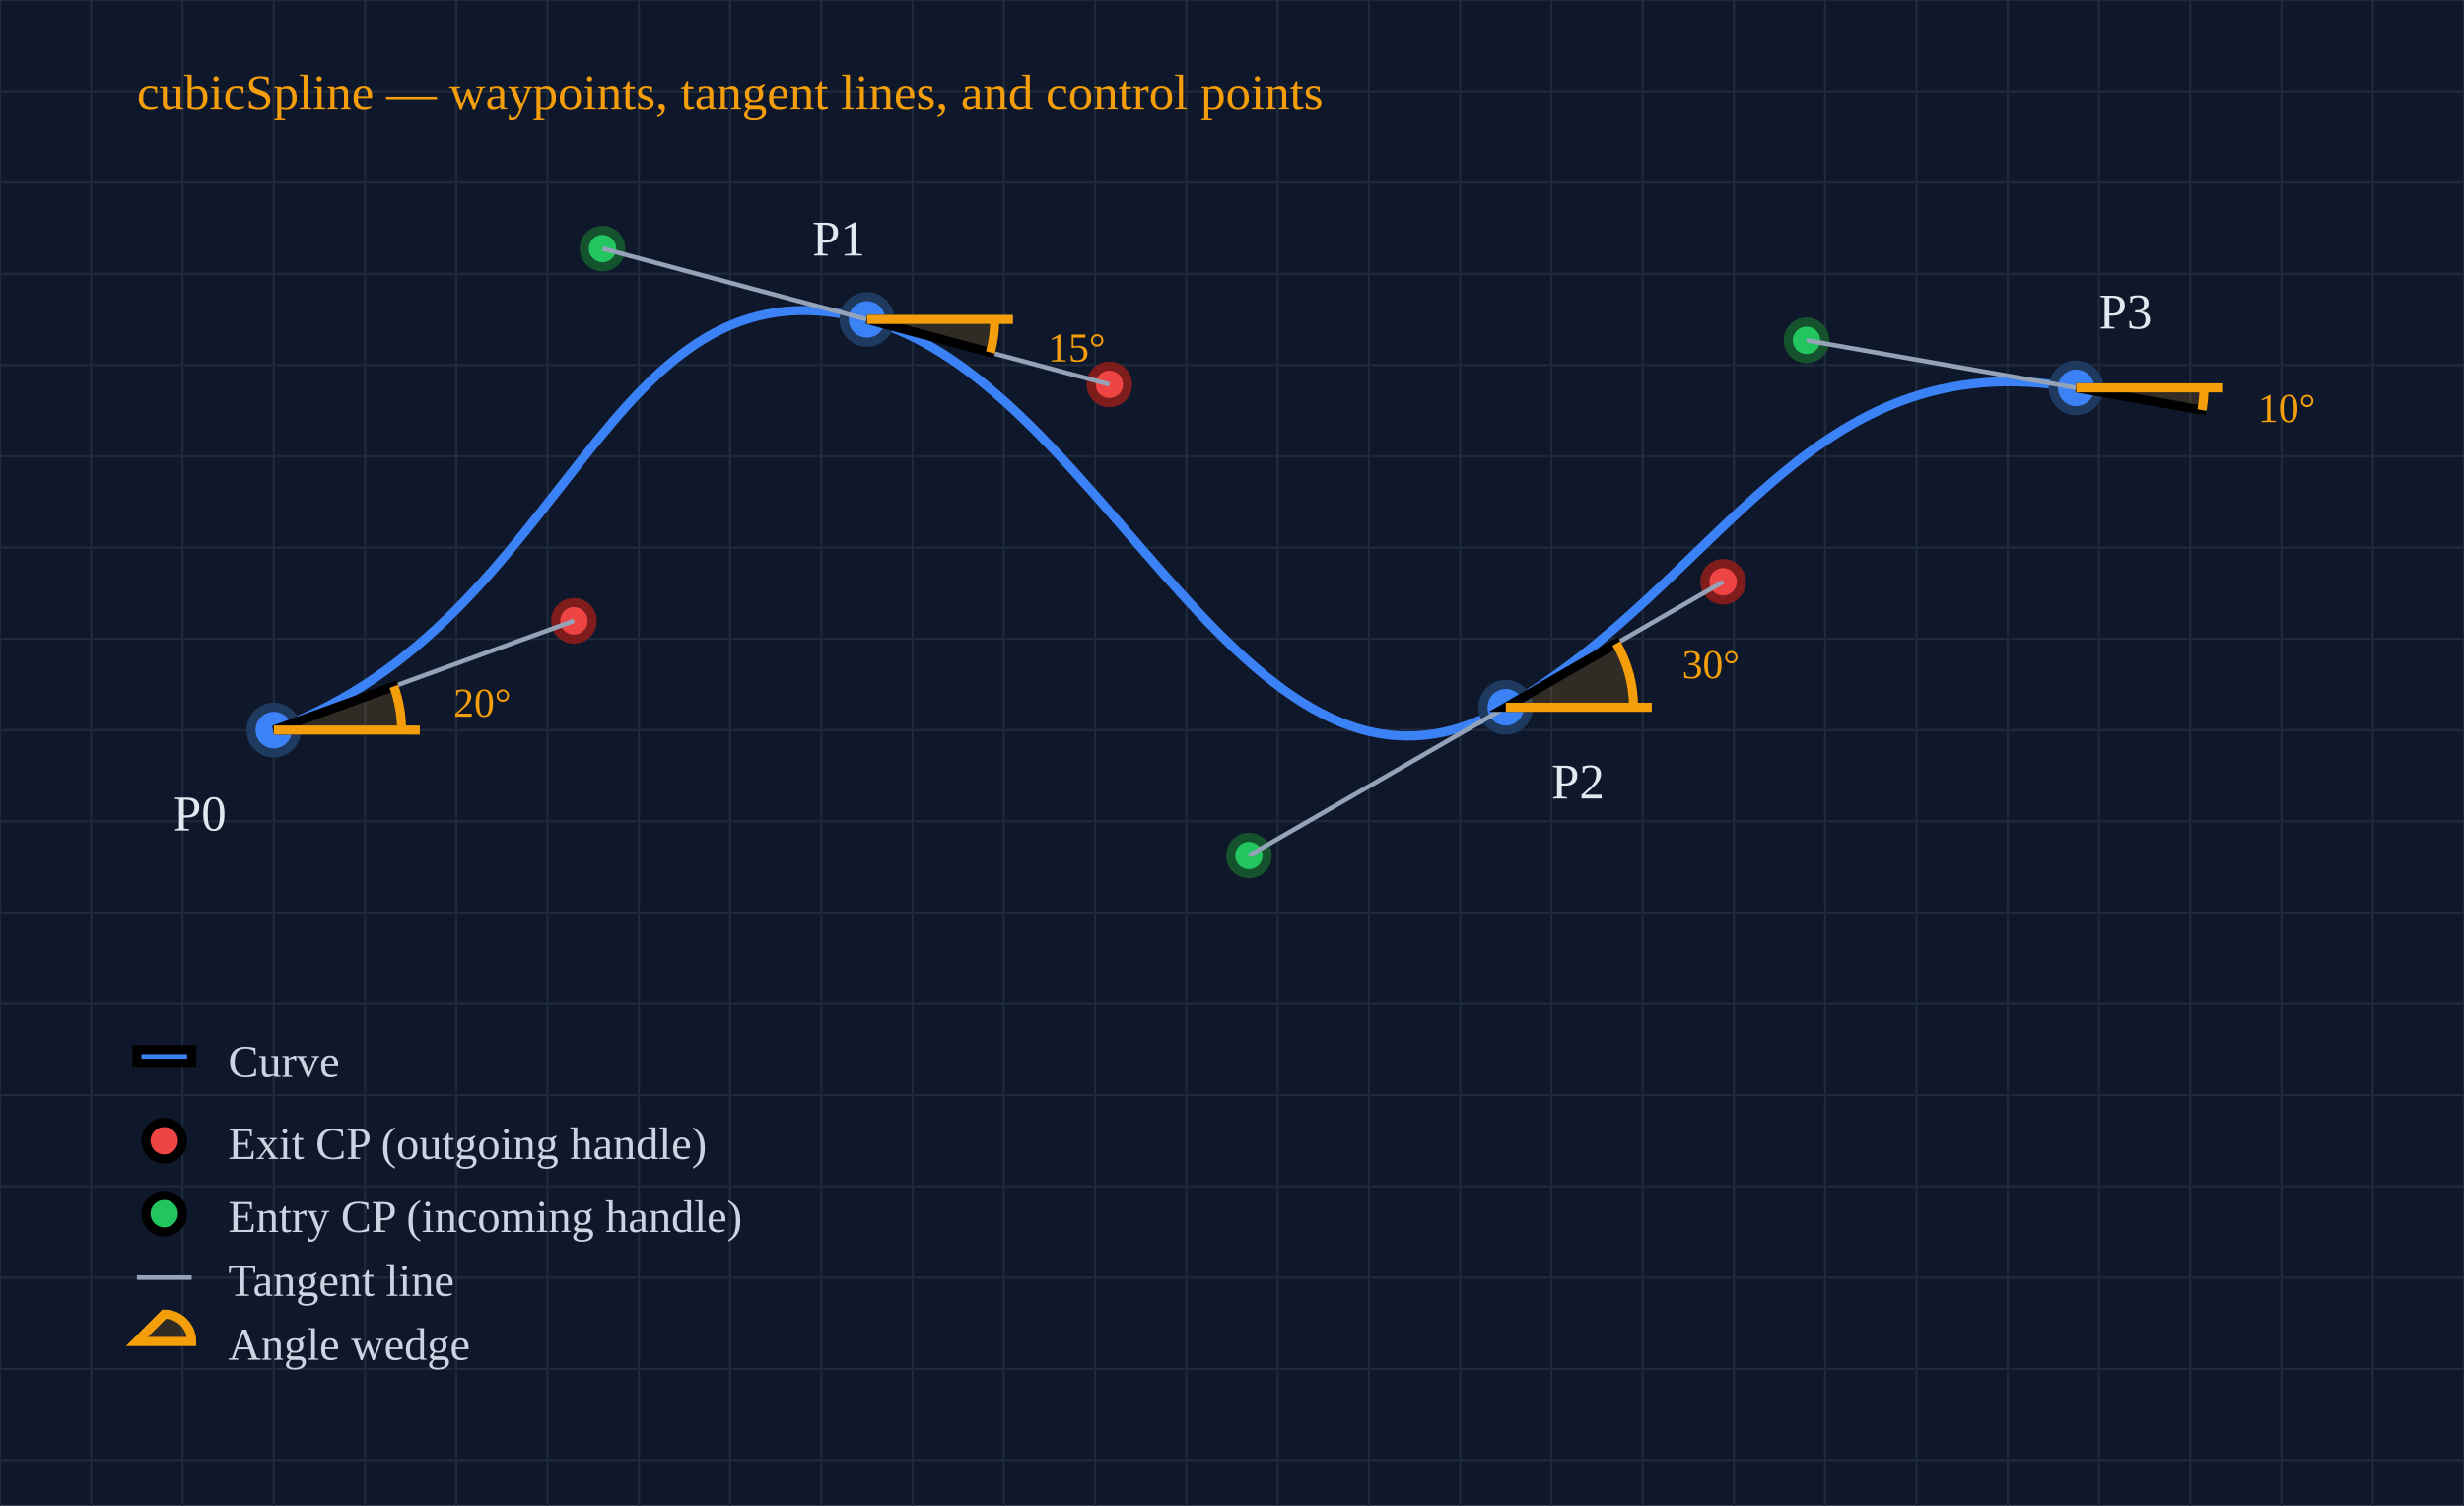
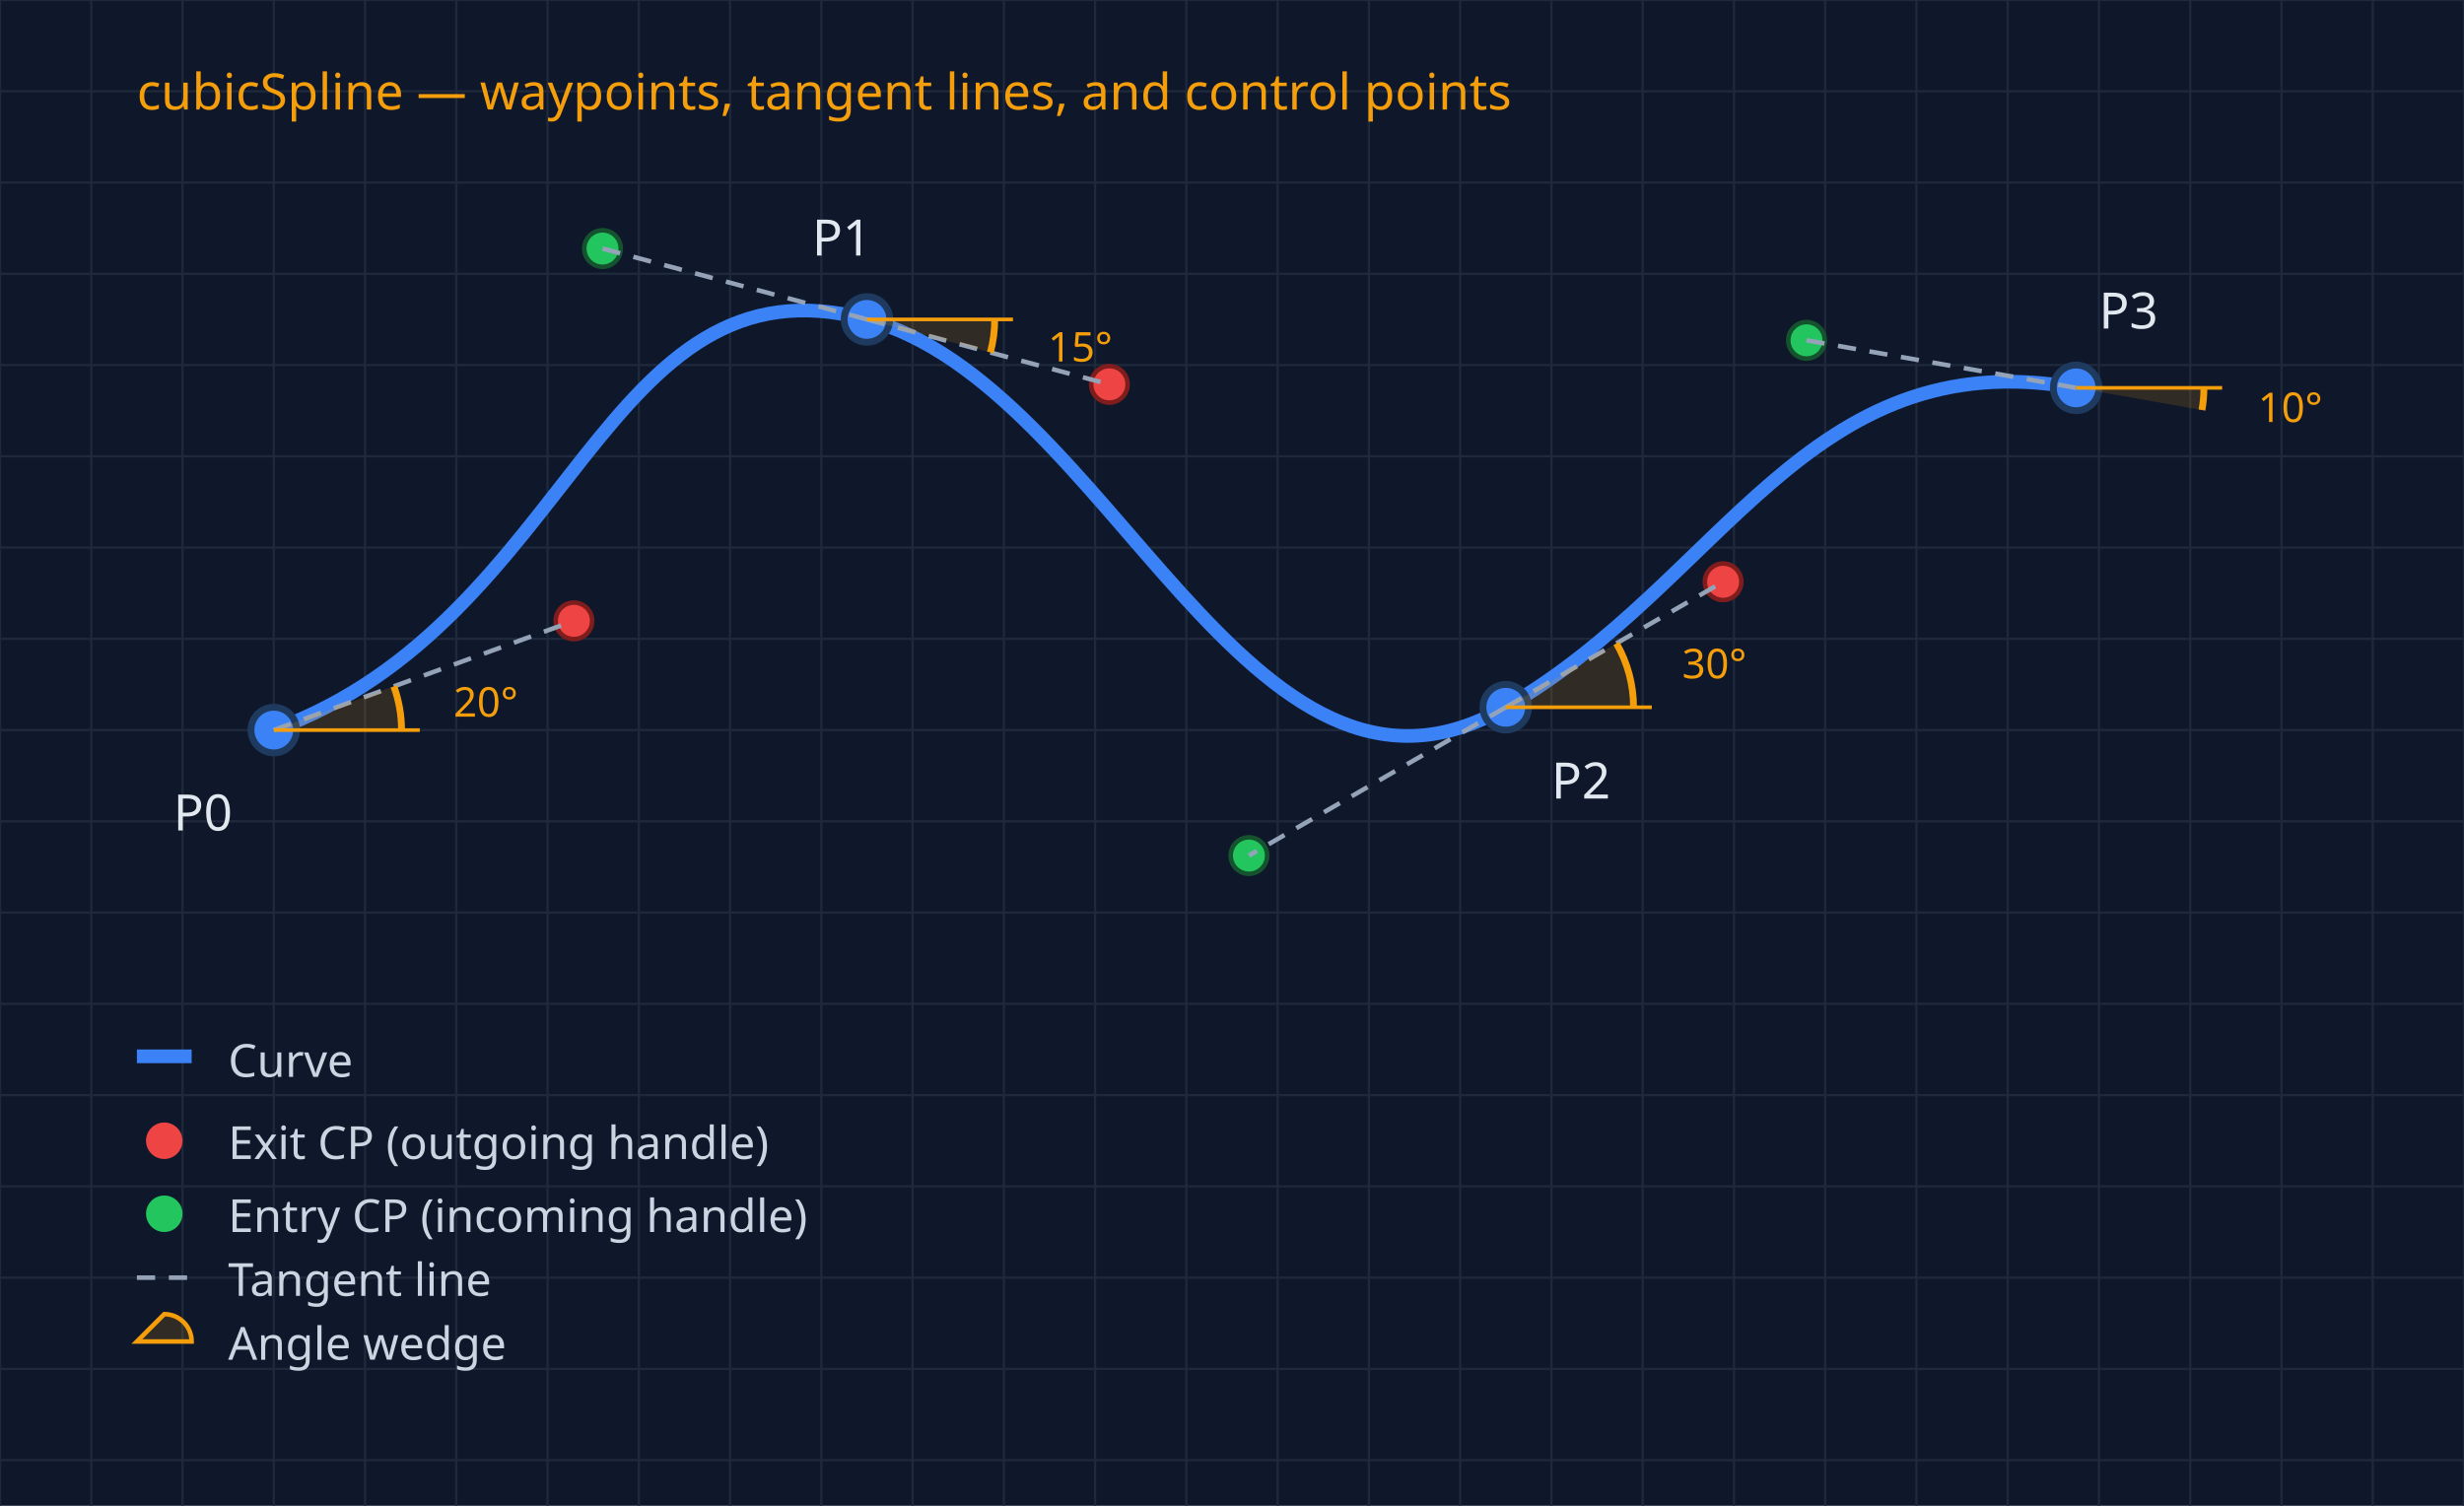
<svg xmlns="http://www.w3.org/2000/svg" viewBox="0 0 540 330" width="540" height="330">
  <path data-layer-name="bg" id="bg" d="M 0 0 l 540 0 l 0 330 l -540 0 z" fill="#0f172a" stroke="none" stroke-width="2" />
  <path data-layer-name="grid" id="grid" d="M 0 0 h 540 M 0 20 h 540 M 0 40 h 540 M 0 60 h 540 M 0 80 h 540 M 0 100 h 540 M 0 120 h 540 M 0 140 h 540 M 0 160 h 540 M 0 180 h 540 M 0 200 h 540 M 0 220 h 540 M 0 240 h 540 M 0 260 h 540 M 0 280 h 540 M 0 300 h 540 M 0 320 h 540 M 0 0 v 330 M 20 0 v 330 M 40 0 v 330 M 60 0 v 330 M 80 0 v 330 M 100 0 v 330 M 120 0 v 330 M 140 0 v 330 M 160 0 v 330 M 180 0 v 330 M 200 0 v 330 M 220 0 v 330 M 240 0 v 330 M 260 0 v 330 M 280 0 v 330 M 300 0 v 330 M 320 0 v 330 M 340 0 v 330 M 360 0 v 330 M 380 0 v 330 M 400 0 v 330 M 420 0 v 330 M 440 0 v 330 M 460 0 v 330 M 480 0 v 330 M 500 0 v 330 M 520 0 v 330 M 540 0 v 330" fill="none" stroke="#1e293b" stroke-width="0.5" />
  <g data-layer-name="diagram" id="diagram" transform="translate(0, 0)">
-     <text data-layer-name="title" id="title" x="30" y="24" font-size="11" fill="#f59e0b">cubicSpline — waypoints, tangent lines, and control points</text>
-     <path data-layer-name="curve" id="curve" d="m 60 160 c 65.778 -23.941 72.044 -105.529 130 -90 c 53.126 14.235 83.708 117.5 140 85 c 47.631 -27.5 65.912 -80.419 125 -70" fill="none" stroke="#3b82f6" stroke-width="2" />
-     <path data-layer-name="anchors" id="anchors" d="M 55 160 a 5 5 0 1 1 10 0 a 5 5 0 1 1 -10 0 M 185 70 a 5 5 0 1 1 10 0 a 5 5 0 1 1 -10 0 M 325 155 a 5 5 0 1 1 10 0 a 5 5 0 1 1 -10 0 M 450 85 a 5 5 0 1 1 10 0 a 5 5 0 1 1 -10 0" fill="#3b82f6" stroke="#1e3a5f" stroke-width="2" />
-     <path data-layer-name="cp-exit" id="cp-exit" d="M 121.778 136.059 a 4 4 0 1 1 8 0 a 4 4 0 1 1 -8 0 M 239.126 84.235 a 4 4 0 1 1 8 0 a 4 4 0 1 1 -8 0 M 373.631 127.5 a 4 4 0 1 1 8 0 a 4 4 0 1 1 -8 0" fill="#ef4444" stroke="#7f1d1d" stroke-width="2" />
-     <path data-layer-name="cp-entry" id="cp-entry" d="M 128.044 54.471 a 4 4 0 1 1 8 0 a 4 4 0 1 1 -8 0 M 269.708 187.5 a 4 4 0 1 1 8 0 a 4 4 0 1 1 -8 0 M 391.912 74.581 a 4 4 0 1 1 8 0 a 4 4 0 1 1 -8 0" fill="#22c55e" stroke="#14532d" stroke-width="2" />
-     <path data-layer-name="tangent" id="tangent" d="M 60 160 L 125.778 136.059 M 190 70 L 132.044 54.471 M 190 70 L 243.126 84.235 M 330 155 L 273.708 187.5 M 330 155 L 377.631 127.5 M 455 85 L 395.912 74.581" fill="none" stroke="#94a3b8" stroke-width="1" />
-     <path data-layer-name="angle-fills" id="angle-fills" d="M 60 160 L 88 160 A 28 28 0 0 0 86.311 150.423 Z M 190 70 L 218 70 A 28 28 0 0 1 217.046 77.247 Z M 330 155 L 358 155 A 28 28 0 0 0 354.249 141 Z M 455 85 L 483 85 A 28 28 0 0 1 482.575 89.862 Z" fill="rgba(245, 158, 11, 0.15)" stroke="#000" stroke-width="2" />
-     <path data-layer-name="angle-arcs" id="angle-arcs" d="M 88 160 A 28 28 0 0 0 86.311 150.423 M 218 70 A 28 28 0 0 1 217.046 77.247 M 358 155 A 28 28 0 0 0 354.249 141 M 483 85 A 28 28 0 0 1 482.575 89.862" fill="none" stroke="#f59e0b" stroke-width="2" />
-     <path data-layer-name="angle-ticks" id="angle-ticks" d="M 60 160 L 92 160 M 190 70 L 222 70 M 330 155 L 362 155 M 455 85 L 487 85" fill="none" stroke="#f59e0b" stroke-width="2" />
-     <text data-layer-name="angle-labels" id="angle-labels" x="99.392" y="157.054" font-size="9" fill="#f59e0b">20°</text>
-     <text data-layer-name="angle-labels" x="229.658" y="79.221" font-size="9" fill="#f59e0b">15°</text>
-     <text data-layer-name="angle-labels" x="368.637" y="148.647" font-size="9" fill="#f59e0b">30°</text>
-     <text data-layer-name="angle-labels" x="494.848" y="92.486" font-size="9" fill="#f59e0b">10°</text>
-     <text data-layer-name="labels" id="labels" x="38" y="182" font-size="11" fill="#e2e8f0">P0</text>
-     <text data-layer-name="labels" x="178" y="56" font-size="11" fill="#e2e8f0">P1</text>
-     <text data-layer-name="labels" x="340" y="175" font-size="11" fill="#e2e8f0">P2</text>
-     <text data-layer-name="labels" x="460" y="72" font-size="11" fill="#e2e8f0">P3</text>
+     <text data-layer-name="title" id="title" x="30" y="24" font-size="11" fill="#f59e0b" font-family="system-ui, sans-serif">cubicSpline — waypoints, tangent lines, and control points</text>
+     <path data-layer-name="curve" id="curve" d="m 60 160 c 65.778 -23.941 72.044 -105.529 130 -90 c 53.126 14.235 83.708 117.5 140 85 c 47.631 -27.5 65.912 -80.419 125 -70" fill="none" stroke="#3b82f6" stroke-width="3" />
+     <path data-layer-name="anchors" id="anchors" d="M 55 160 a 5 5 0 1 1 10 0 a 5 5 0 1 1 -10 0 M 185 70 a 5 5 0 1 1 10 0 a 5 5 0 1 1 -10 0 M 325 155 a 5 5 0 1 1 10 0 a 5 5 0 1 1 -10 0 M 450 85 a 5 5 0 1 1 10 0 a 5 5 0 1 1 -10 0" fill="#3b82f6" stroke="#1e3a5f" stroke-width="1.5" />
+     <path data-layer-name="cp-exit" id="cp-exit" d="M 121.778 136.059 a 4 4 0 1 1 8 0 a 4 4 0 1 1 -8 0 M 239.126 84.235 a 4 4 0 1 1 8 0 a 4 4 0 1 1 -8 0 M 373.631 127.5 a 4 4 0 1 1 8 0 a 4 4 0 1 1 -8 0" fill="#ef4444" stroke="#7f1d1d" stroke-width="1" />
+     <path data-layer-name="cp-entry" id="cp-entry" d="M 128.044 54.471 a 4 4 0 1 1 8 0 a 4 4 0 1 1 -8 0 M 269.708 187.5 a 4 4 0 1 1 8 0 a 4 4 0 1 1 -8 0 M 391.912 74.581 a 4 4 0 1 1 8 0 a 4 4 0 1 1 -8 0" fill="#22c55e" stroke="#14532d" stroke-width="1" />
+     <path data-layer-name="tangent" id="tangent" d="M 60 160 L 125.778 136.059 M 190 70 L 132.044 54.471 M 190 70 L 243.126 84.235 M 330 155 L 273.708 187.5 M 330 155 L 377.631 127.5 M 455 85 L 395.912 74.581" fill="none" stroke="#94a3b8" stroke-width="1" stroke-dasharray="4 3" />
+     <path data-layer-name="angle-fills" id="angle-fills" d="M 60 160 L 88 160 A 28 28 0 0 0 86.311 150.423 Z M 190 70 L 218 70 A 28 28 0 0 1 217.046 77.247 Z M 330 155 L 358 155 A 28 28 0 0 0 354.249 141 Z M 455 85 L 483 85 A 28 28 0 0 1 482.575 89.862 Z" fill="rgba(245, 158, 11, 0.15)" stroke="none" stroke-width="2" />
+     <path data-layer-name="angle-arcs" id="angle-arcs" d="M 88 160 A 28 28 0 0 0 86.311 150.423 M 218 70 A 28 28 0 0 1 217.046 77.247 M 358 155 A 28 28 0 0 0 354.249 141 M 483 85 A 28 28 0 0 1 482.575 89.862" fill="none" stroke="#f59e0b" stroke-width="1.5" />
+     <path data-layer-name="angle-ticks" id="angle-ticks" d="M 60 160 L 92 160 M 190 70 L 222 70 M 330 155 L 362 155 M 455 85 L 487 85" fill="none" stroke="#f59e0b" stroke-width="0.8" />
+     <text data-layer-name="angle-labels" id="angle-labels" x="99.392" y="157.054" font-size="9" fill="#f59e0b" font-family="system-ui, sans-serif">20°</text>
+     <text data-layer-name="angle-labels" x="229.658" y="79.221" font-size="9" fill="#f59e0b" font-family="system-ui, sans-serif">15°</text>
+     <text data-layer-name="angle-labels" x="368.637" y="148.647" font-size="9" fill="#f59e0b" font-family="system-ui, sans-serif">30°</text>
+     <text data-layer-name="angle-labels" x="494.848" y="92.486" font-size="9" fill="#f59e0b" font-family="system-ui, sans-serif">10°</text>
+     <text data-layer-name="labels" id="labels" x="38" y="182" font-size="11" fill="#e2e8f0" font-family="system-ui, sans-serif">P0</text>
+     <text data-layer-name="labels" x="178" y="56" font-size="11" fill="#e2e8f0" font-family="system-ui, sans-serif">P1</text>
+     <text data-layer-name="labels" x="340" y="175" font-size="11" fill="#e2e8f0" font-family="system-ui, sans-serif">P2</text>
+     <text data-layer-name="labels" x="460" y="72" font-size="11" fill="#e2e8f0" font-family="system-ui, sans-serif">P3</text>
  </g>
  <g data-layer-name="legend-group" id="legend-group" transform="translate(30, 230)">
-     <path data-layer-name="sw-curve" id="sw-curve" d="M 0 0 l 12 0 l 0 3 l -12 0 z" fill="#3b82f6" stroke="#000" stroke-width="2" />
-     <path data-layer-name="sw-exit" id="sw-exit" d="M 2 20 a 4 4 0 1 1 8 0 a 4 4 0 1 1 -8 0" fill="#ef4444" stroke="#000" stroke-width="2" />
-     <path data-layer-name="sw-entry" id="sw-entry" d="M 2 36 a 4 4 0 1 1 8 0 a 4 4 0 1 1 -8 0" fill="#22c55e" stroke="#000" stroke-width="2" />
-     <path data-layer-name="sw-tangent" id="sw-tangent" d="M 0 50 L 12 50" fill="none" stroke="#94a3b8" stroke-width="1" />
-     <path data-layer-name="sw-angle" id="sw-angle" d="M 0 64 L 12 64 A 6 6 0 0 0 6 58 Z" fill="rgba(245, 158, 11, 0.15)" stroke="#f59e0b" stroke-width="2" />
-     <text data-layer-name="legend-text" id="legend-text" x="20" y="6" font-size="10" fill="#cbd5e1">Curve</text>
-     <text data-layer-name="legend-text" x="20" y="24" font-size="10" fill="#cbd5e1">Exit CP (outgoing handle)</text>
-     <text data-layer-name="legend-text" x="20" y="40" font-size="10" fill="#cbd5e1">Entry CP (incoming handle)</text>
-     <text data-layer-name="legend-text" x="20" y="54" font-size="10" fill="#cbd5e1">Tangent line</text>
-     <text data-layer-name="legend-text" x="20" y="68" font-size="10" fill="#cbd5e1">Angle wedge</text>
+     <path data-layer-name="sw-curve" id="sw-curve" d="M 0 0 l 12 0 l 0 3 l -12 0 z" fill="#3b82f6" stroke="none" stroke-width="2" />
+     <path data-layer-name="sw-exit" id="sw-exit" d="M 2 20 a 4 4 0 1 1 8 0 a 4 4 0 1 1 -8 0" fill="#ef4444" stroke="none" stroke-width="2" />
+     <path data-layer-name="sw-entry" id="sw-entry" d="M 2 36 a 4 4 0 1 1 8 0 a 4 4 0 1 1 -8 0" fill="#22c55e" stroke="none" stroke-width="2" />
+     <path data-layer-name="sw-tangent" id="sw-tangent" d="M 0 50 L 12 50" fill="none" stroke="#94a3b8" stroke-width="1" stroke-dasharray="4 3" />
+     <path data-layer-name="sw-angle" id="sw-angle" d="M 0 64 L 12 64 A 6 6 0 0 0 6 58 Z" fill="rgba(245, 158, 11, 0.15)" stroke="#f59e0b" stroke-width="1" />
+     <text data-layer-name="legend-text" id="legend-text" x="20" y="6" font-size="10" fill="#cbd5e1" font-family="system-ui, sans-serif">Curve</text>
+     <text data-layer-name="legend-text" x="20" y="24" font-size="10" fill="#cbd5e1" font-family="system-ui, sans-serif">Exit CP (outgoing handle)</text>
+     <text data-layer-name="legend-text" x="20" y="40" font-size="10" fill="#cbd5e1" font-family="system-ui, sans-serif">Entry CP (incoming handle)</text>
+     <text data-layer-name="legend-text" x="20" y="54" font-size="10" fill="#cbd5e1" font-family="system-ui, sans-serif">Tangent line</text>
+     <text data-layer-name="legend-text" x="20" y="68" font-size="10" fill="#cbd5e1" font-family="system-ui, sans-serif">Angle wedge</text>
  </g>
</svg>
